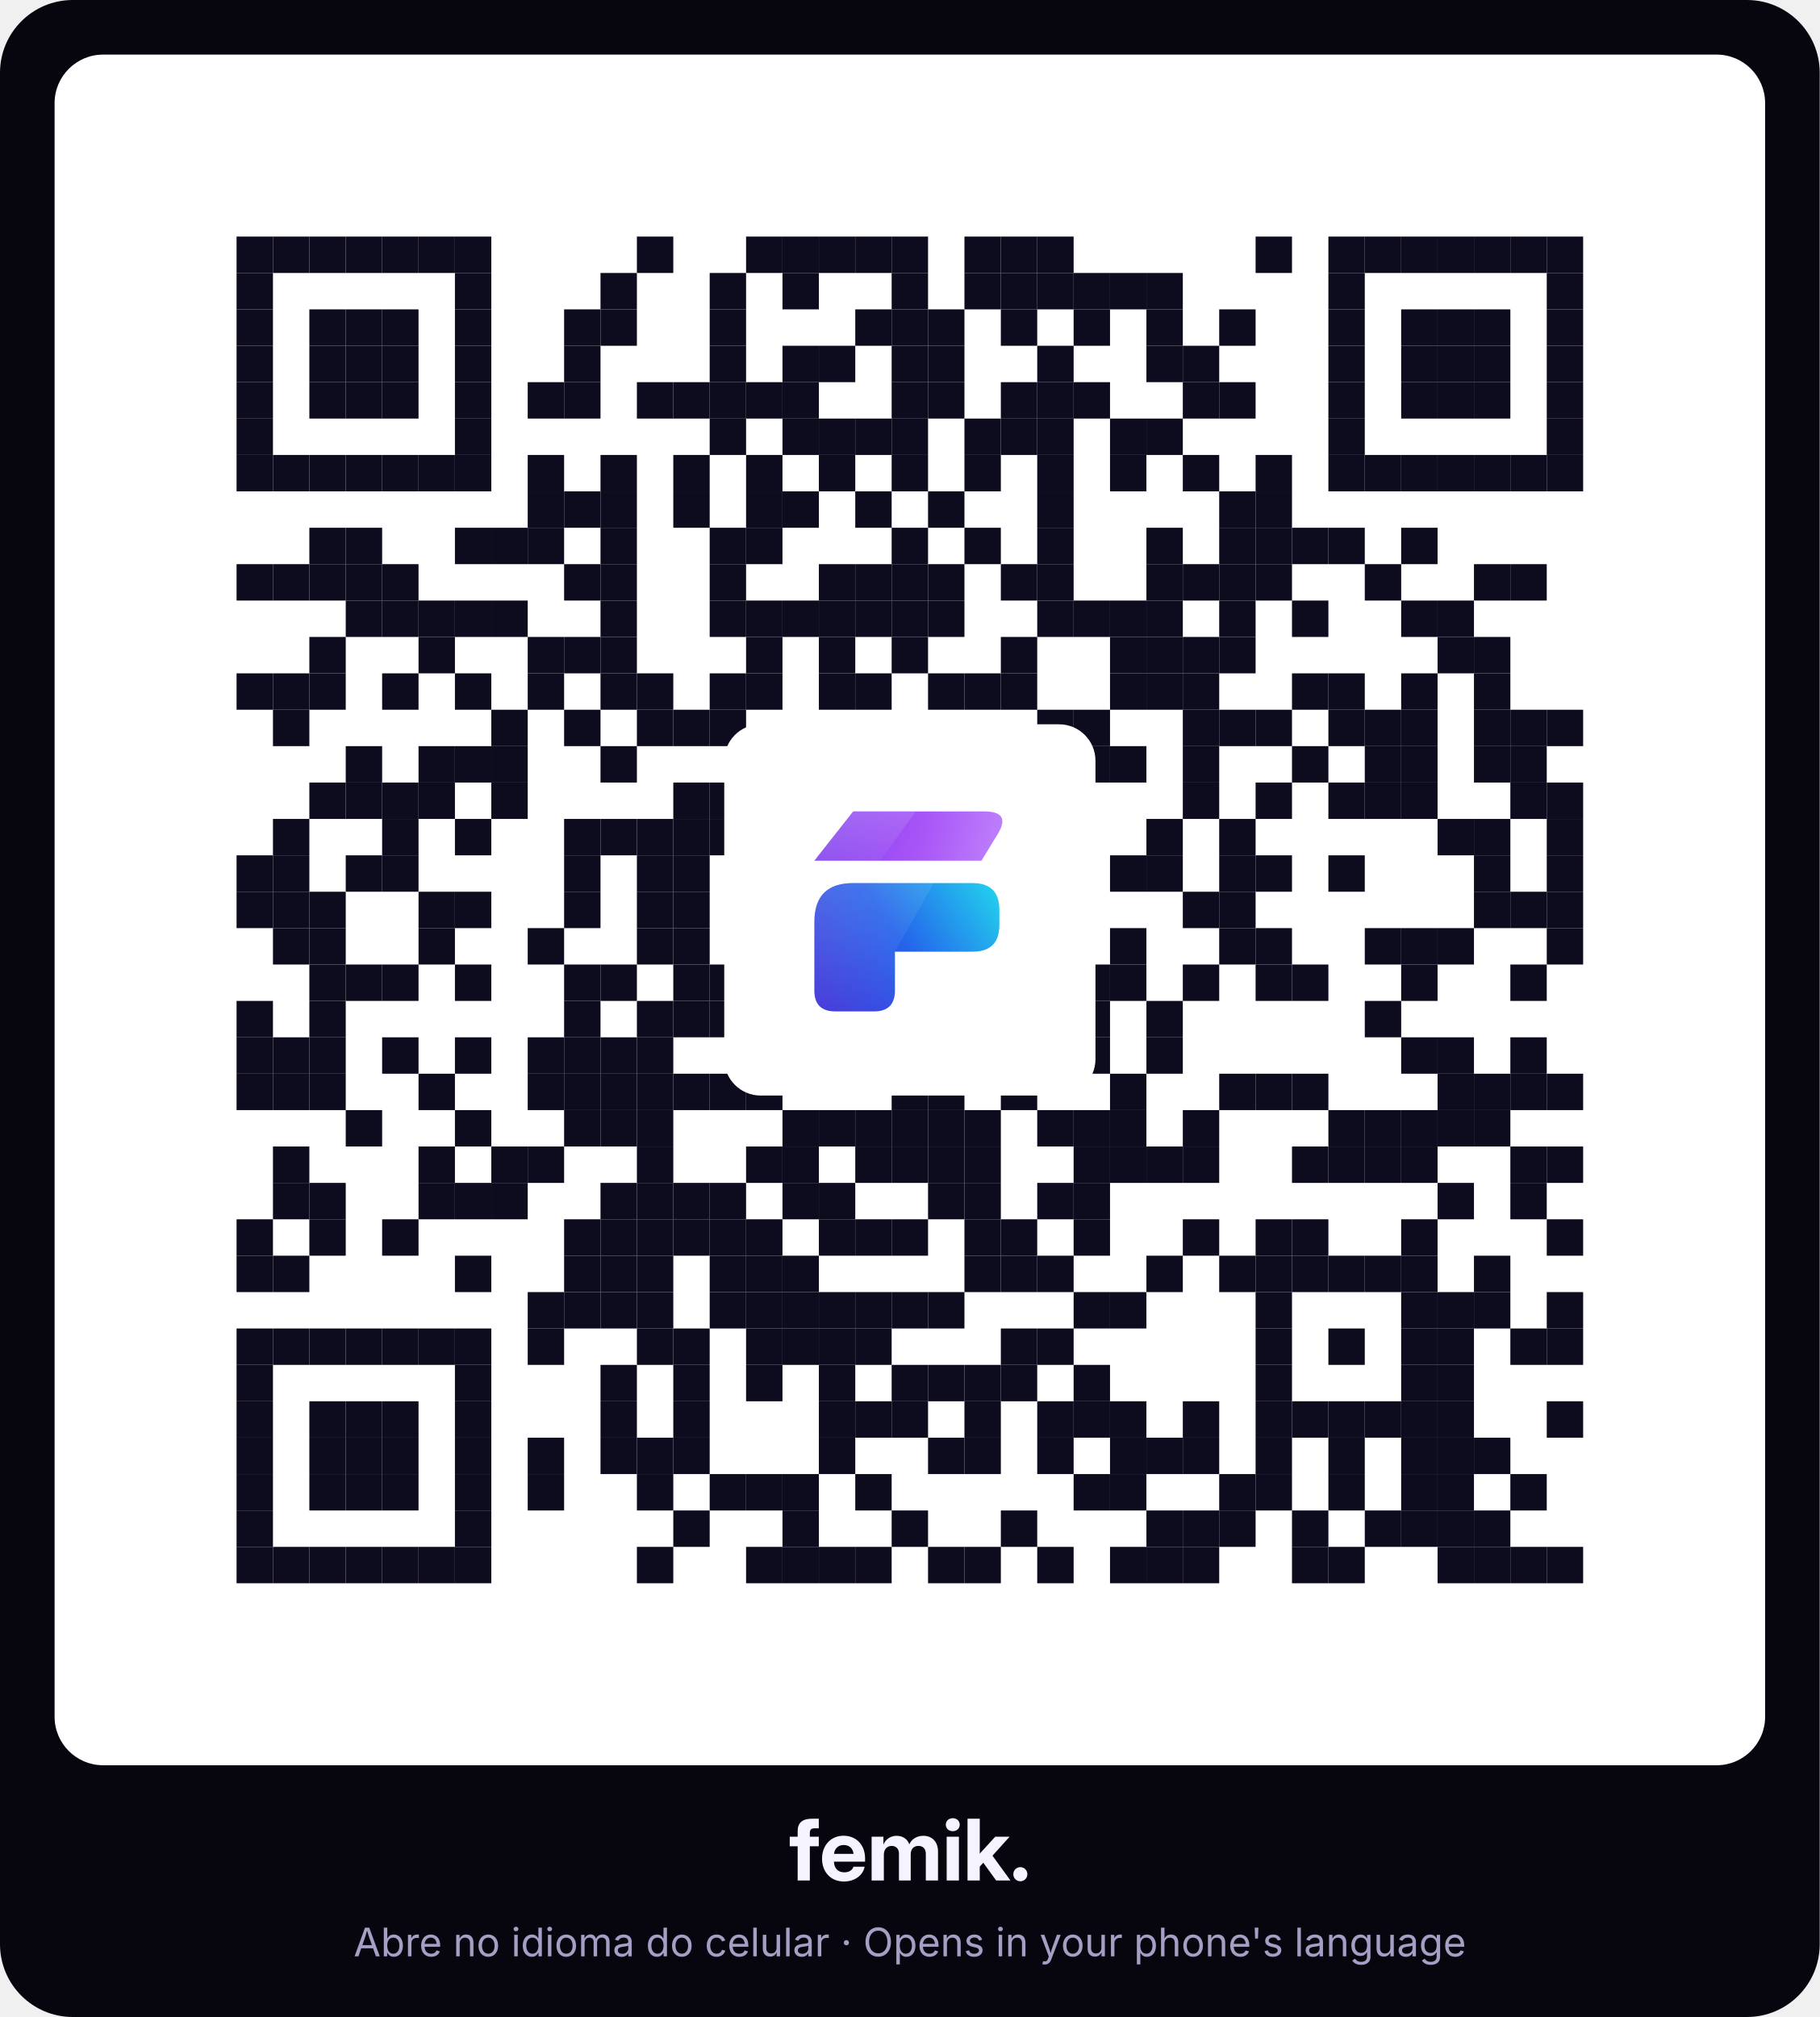
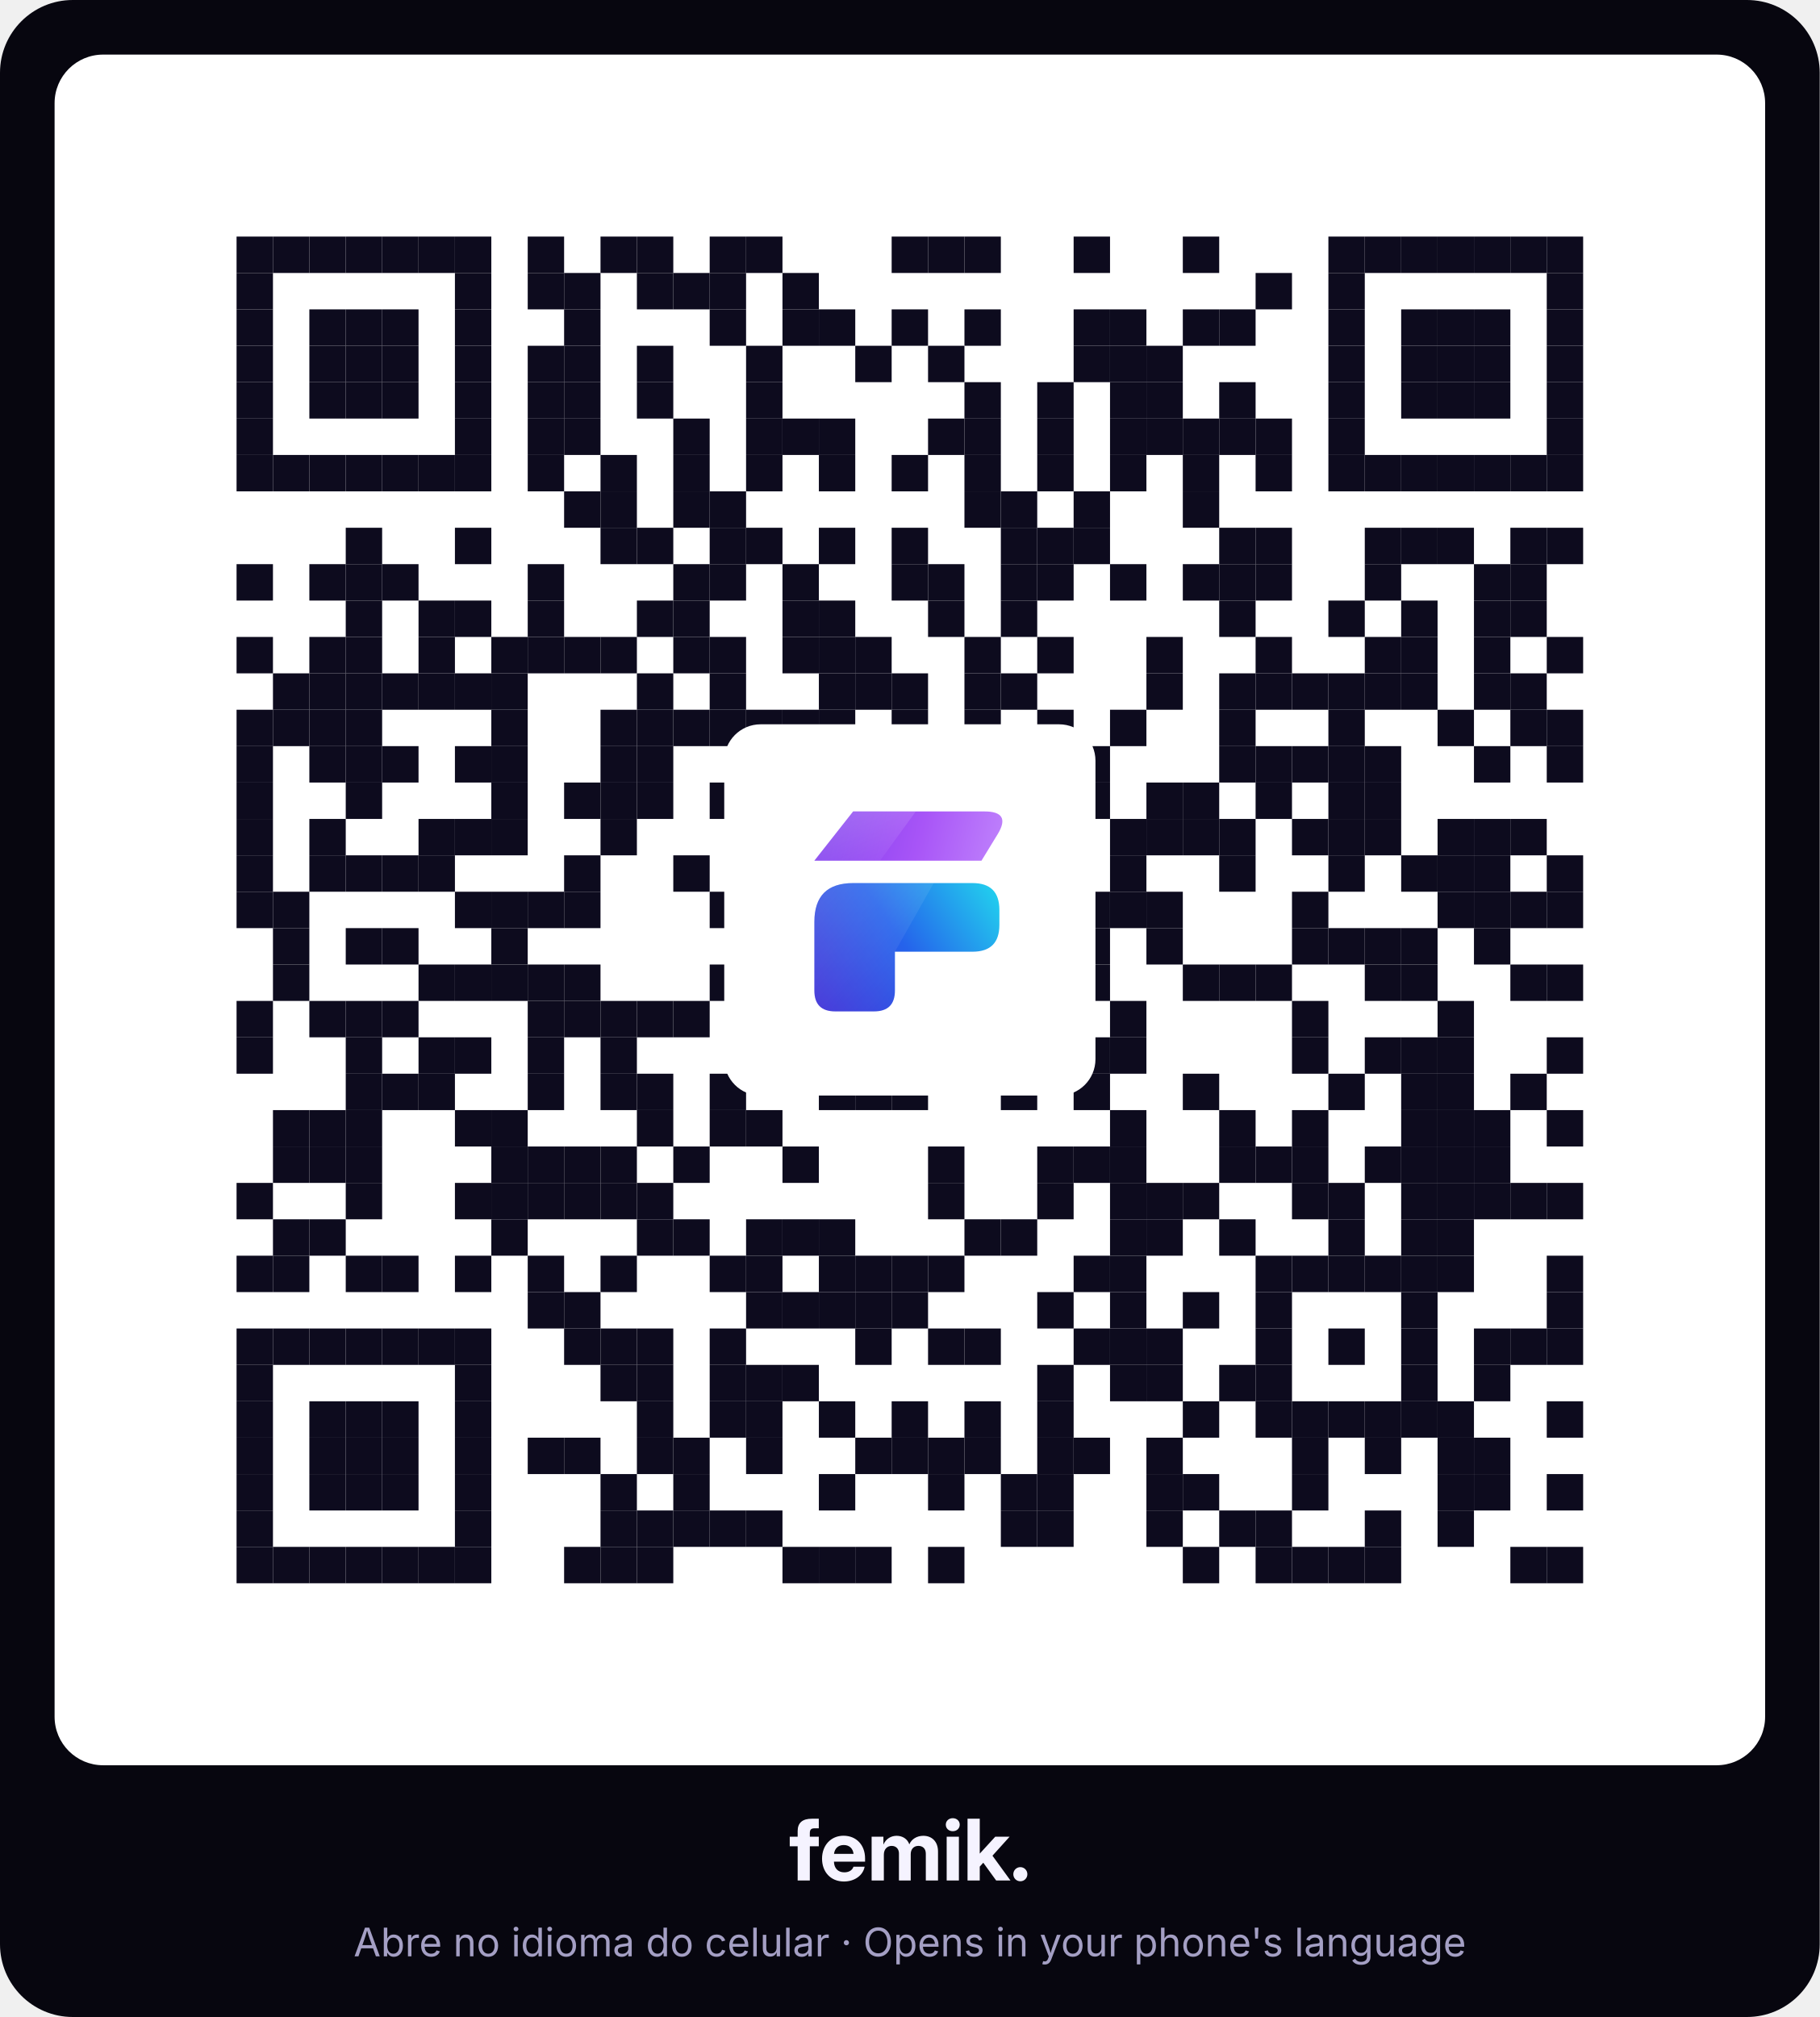
<svg xmlns="http://www.w3.org/2000/svg" viewBox="0 0 1200 1330" width="1200" height="1330">
  <rect width="1200" height="1330" rx="48" fill="#07060F" />
  <rect x="36" y="36" width="1128" height="1128" rx="32" fill="#FFFFFF" />
  <g transform="translate(108 108)" fill="#0D0B1E">
    <rect x="48" y="48" width="24" height="24" />
    <rect x="72" y="48" width="24" height="24" />
    <rect x="96" y="48" width="24" height="24" />
    <rect x="120" y="48" width="24" height="24" />
    <rect x="144" y="48" width="24" height="24" />
    <rect x="168" y="48" width="24" height="24" />
    <rect x="192" y="48" width="24" height="24" />
+     <rect x="240" y="48" width="24" height="24" />
+     <rect x="288" y="48" width="24" height="24" />
    <rect x="312" y="48" width="24" height="24" />
+     <rect x="360" y="48" width="24" height="24" />
    <rect x="384" y="48" width="24" height="24" />
-     <rect x="408" y="48" width="24" height="24" />
-     <rect x="432" y="48" width="24" height="24" />
-     <rect x="456" y="48" width="24" height="24" />
    <rect x="480" y="48" width="24" height="24" />
+     <rect x="504" y="48" width="24" height="24" />
    <rect x="528" y="48" width="24" height="24" />
-     <rect x="552" y="48" width="24" height="24" />
-     <rect x="576" y="48" width="24" height="24" />
-     <rect x="720" y="48" width="24" height="24" />
+     <rect x="600" y="48" width="24" height="24" />
+     <rect x="672" y="48" width="24" height="24" />
    <rect x="768" y="48" width="24" height="24" />
    <rect x="792" y="48" width="24" height="24" />
    <rect x="816" y="48" width="24" height="24" />
    <rect x="840" y="48" width="24" height="24" />
    <rect x="864" y="48" width="24" height="24" />
    <rect x="888" y="48" width="24" height="24" />
    <rect x="912" y="48" width="24" height="24" />
    <rect x="48" y="72" width="24" height="24" />
    <rect x="192" y="72" width="24" height="24" />
-     <rect x="288" y="72" width="24" height="24" />
+     <rect x="240" y="72" width="24" height="24" />
+     <rect x="264" y="72" width="24" height="24" />
+     <rect x="312" y="72" width="24" height="24" />
+     <rect x="336" y="72" width="24" height="24" />
    <rect x="360" y="72" width="24" height="24" />
    <rect x="408" y="72" width="24" height="24" />
-     <rect x="480" y="72" width="24" height="24" />
-     <rect x="528" y="72" width="24" height="24" />
-     <rect x="552" y="72" width="24" height="24" />
-     <rect x="576" y="72" width="24" height="24" />
-     <rect x="600" y="72" width="24" height="24" />
-     <rect x="624" y="72" width="24" height="24" />
-     <rect x="648" y="72" width="24" height="24" />
+     <rect x="720" y="72" width="24" height="24" />
    <rect x="768" y="72" width="24" height="24" />
    <rect x="912" y="72" width="24" height="24" />
    <rect x="48" y="96" width="24" height="24" />
    <rect x="96" y="96" width="24" height="24" />
    <rect x="120" y="96" width="24" height="24" />
    <rect x="144" y="96" width="24" height="24" />
    <rect x="192" y="96" width="24" height="24" />
    <rect x="264" y="96" width="24" height="24" />
-     <rect x="288" y="96" width="24" height="24" />
    <rect x="360" y="96" width="24" height="24" />
-     <rect x="456" y="96" width="24" height="24" />
+     <rect x="408" y="96" width="24" height="24" />
+     <rect x="432" y="96" width="24" height="24" />
    <rect x="480" y="96" width="24" height="24" />
-     <rect x="504" y="96" width="24" height="24" />
-     <rect x="552" y="96" width="24" height="24" />
+     <rect x="528" y="96" width="24" height="24" />
    <rect x="600" y="96" width="24" height="24" />
-     <rect x="648" y="96" width="24" height="24" />
+     <rect x="624" y="96" width="24" height="24" />
+     <rect x="672" y="96" width="24" height="24" />
    <rect x="696" y="96" width="24" height="24" />
    <rect x="768" y="96" width="24" height="24" />
    <rect x="816" y="96" width="24" height="24" />
    <rect x="840" y="96" width="24" height="24" />
    <rect x="864" y="96" width="24" height="24" />
    <rect x="912" y="96" width="24" height="24" />
    <rect x="48" y="120" width="24" height="24" />
    <rect x="96" y="120" width="24" height="24" />
    <rect x="120" y="120" width="24" height="24" />
    <rect x="144" y="120" width="24" height="24" />
    <rect x="192" y="120" width="24" height="24" />
+     <rect x="240" y="120" width="24" height="24" />
    <rect x="264" y="120" width="24" height="24" />
-     <rect x="360" y="120" width="24" height="24" />
-     <rect x="408" y="120" width="24" height="24" />
-     <rect x="432" y="120" width="24" height="24" />
-     <rect x="480" y="120" width="24" height="24" />
+     <rect x="312" y="120" width="24" height="24" />
+     <rect x="384" y="120" width="24" height="24" />
+     <rect x="456" y="120" width="24" height="24" />
    <rect x="504" y="120" width="24" height="24" />
-     <rect x="576" y="120" width="24" height="24" />
+     <rect x="600" y="120" width="24" height="24" />
+     <rect x="624" y="120" width="24" height="24" />
    <rect x="648" y="120" width="24" height="24" />
-     <rect x="672" y="120" width="24" height="24" />
    <rect x="768" y="120" width="24" height="24" />
    <rect x="816" y="120" width="24" height="24" />
    <rect x="840" y="120" width="24" height="24" />
    <rect x="864" y="120" width="24" height="24" />
    <rect x="912" y="120" width="24" height="24" />
    <rect x="48" y="144" width="24" height="24" />
    <rect x="96" y="144" width="24" height="24" />
    <rect x="120" y="144" width="24" height="24" />
    <rect x="144" y="144" width="24" height="24" />
    <rect x="192" y="144" width="24" height="24" />
    <rect x="240" y="144" width="24" height="24" />
    <rect x="264" y="144" width="24" height="24" />
    <rect x="312" y="144" width="24" height="24" />
-     <rect x="336" y="144" width="24" height="24" />
-     <rect x="360" y="144" width="24" height="24" />
    <rect x="384" y="144" width="24" height="24" />
-     <rect x="408" y="144" width="24" height="24" />
-     <rect x="480" y="144" width="24" height="24" />
-     <rect x="504" y="144" width="24" height="24" />
-     <rect x="552" y="144" width="24" height="24" />
+     <rect x="528" y="144" width="24" height="24" />
    <rect x="576" y="144" width="24" height="24" />
-     <rect x="600" y="144" width="24" height="24" />
-     <rect x="672" y="144" width="24" height="24" />
+     <rect x="624" y="144" width="24" height="24" />
+     <rect x="648" y="144" width="24" height="24" />
    <rect x="696" y="144" width="24" height="24" />
    <rect x="768" y="144" width="24" height="24" />
    <rect x="816" y="144" width="24" height="24" />
    <rect x="840" y="144" width="24" height="24" />
    <rect x="864" y="144" width="24" height="24" />
    <rect x="912" y="144" width="24" height="24" />
    <rect x="48" y="168" width="24" height="24" />
    <rect x="192" y="168" width="24" height="24" />
-     <rect x="360" y="168" width="24" height="24" />
+     <rect x="240" y="168" width="24" height="24" />
+     <rect x="264" y="168" width="24" height="24" />
+     <rect x="336" y="168" width="24" height="24" />
+     <rect x="384" y="168" width="24" height="24" />
    <rect x="408" y="168" width="24" height="24" />
    <rect x="432" y="168" width="24" height="24" />
-     <rect x="456" y="168" width="24" height="24" />
-     <rect x="480" y="168" width="24" height="24" />
+     <rect x="504" y="168" width="24" height="24" />
    <rect x="528" y="168" width="24" height="24" />
-     <rect x="552" y="168" width="24" height="24" />
    <rect x="576" y="168" width="24" height="24" />
    <rect x="624" y="168" width="24" height="24" />
    <rect x="648" y="168" width="24" height="24" />
+     <rect x="672" y="168" width="24" height="24" />
+     <rect x="696" y="168" width="24" height="24" />
+     <rect x="720" y="168" width="24" height="24" />
    <rect x="768" y="168" width="24" height="24" />
    <rect x="912" y="168" width="24" height="24" />
    <rect x="48" y="192" width="24" height="24" />
    <rect x="72" y="192" width="24" height="24" />
    <rect x="96" y="192" width="24" height="24" />
    <rect x="120" y="192" width="24" height="24" />
    <rect x="144" y="192" width="24" height="24" />
    <rect x="168" y="192" width="24" height="24" />
    <rect x="192" y="192" width="24" height="24" />
    <rect x="240" y="192" width="24" height="24" />
    <rect x="288" y="192" width="24" height="24" />
    <rect x="336" y="192" width="24" height="24" />
    <rect x="384" y="192" width="24" height="24" />
    <rect x="432" y="192" width="24" height="24" />
    <rect x="480" y="192" width="24" height="24" />
    <rect x="528" y="192" width="24" height="24" />
    <rect x="576" y="192" width="24" height="24" />
    <rect x="624" y="192" width="24" height="24" />
    <rect x="672" y="192" width="24" height="24" />
    <rect x="720" y="192" width="24" height="24" />
    <rect x="768" y="192" width="24" height="24" />
    <rect x="792" y="192" width="24" height="24" />
    <rect x="816" y="192" width="24" height="24" />
    <rect x="840" y="192" width="24" height="24" />
    <rect x="864" y="192" width="24" height="24" />
    <rect x="888" y="192" width="24" height="24" />
    <rect x="912" y="192" width="24" height="24" />
-     <rect x="240" y="216" width="24" height="24" />
    <rect x="264" y="216" width="24" height="24" />
    <rect x="288" y="216" width="24" height="24" />
    <rect x="336" y="216" width="24" height="24" />
-     <rect x="384" y="216" width="24" height="24" />
-     <rect x="408" y="216" width="24" height="24" />
-     <rect x="456" y="216" width="24" height="24" />
-     <rect x="504" y="216" width="24" height="24" />
-     <rect x="576" y="216" width="24" height="24" />
-     <rect x="696" y="216" width="24" height="24" />
-     <rect x="720" y="216" width="24" height="24" />
-     <rect x="96" y="240" width="24" height="24" />
+     <rect x="360" y="216" width="24" height="24" />
+     <rect x="528" y="216" width="24" height="24" />
+     <rect x="552" y="216" width="24" height="24" />
+     <rect x="600" y="216" width="24" height="24" />
+     <rect x="672" y="216" width="24" height="24" />
    <rect x="120" y="240" width="24" height="24" />
    <rect x="192" y="240" width="24" height="24" />
-     <rect x="216" y="240" width="24" height="24" />
-     <rect x="240" y="240" width="24" height="24" />
    <rect x="288" y="240" width="24" height="24" />
+     <rect x="312" y="240" width="24" height="24" />
    <rect x="360" y="240" width="24" height="24" />
    <rect x="384" y="240" width="24" height="24" />
+     <rect x="432" y="240" width="24" height="24" />
    <rect x="480" y="240" width="24" height="24" />
-     <rect x="528" y="240" width="24" height="24" />
+     <rect x="552" y="240" width="24" height="24" />
    <rect x="576" y="240" width="24" height="24" />
-     <rect x="648" y="240" width="24" height="24" />
+     <rect x="600" y="240" width="24" height="24" />
    <rect x="696" y="240" width="24" height="24" />
    <rect x="720" y="240" width="24" height="24" />
-     <rect x="744" y="240" width="24" height="24" />
-     <rect x="768" y="240" width="24" height="24" />
+     <rect x="792" y="240" width="24" height="24" />
    <rect x="816" y="240" width="24" height="24" />
+     <rect x="840" y="240" width="24" height="24" />
+     <rect x="888" y="240" width="24" height="24" />
+     <rect x="912" y="240" width="24" height="24" />
    <rect x="48" y="264" width="24" height="24" />
-     <rect x="72" y="264" width="24" height="24" />
    <rect x="96" y="264" width="24" height="24" />
    <rect x="120" y="264" width="24" height="24" />
    <rect x="144" y="264" width="24" height="24" />
-     <rect x="264" y="264" width="24" height="24" />
-     <rect x="288" y="264" width="24" height="24" />
+     <rect x="240" y="264" width="24" height="24" />
+     <rect x="336" y="264" width="24" height="24" />
    <rect x="360" y="264" width="24" height="24" />
-     <rect x="432" y="264" width="24" height="24" />
-     <rect x="456" y="264" width="24" height="24" />
+     <rect x="408" y="264" width="24" height="24" />
    <rect x="480" y="264" width="24" height="24" />
    <rect x="504" y="264" width="24" height="24" />
    <rect x="552" y="264" width="24" height="24" />
    <rect x="576" y="264" width="24" height="24" />
-     <rect x="648" y="264" width="24" height="24" />
+     <rect x="624" y="264" width="24" height="24" />
    <rect x="672" y="264" width="24" height="24" />
    <rect x="696" y="264" width="24" height="24" />
    <rect x="720" y="264" width="24" height="24" />
    <rect x="792" y="264" width="24" height="24" />
    <rect x="864" y="264" width="24" height="24" />
    <rect x="888" y="264" width="24" height="24" />
    <rect x="120" y="288" width="24" height="24" />
-     <rect x="144" y="288" width="24" height="24" />
    <rect x="168" y="288" width="24" height="24" />
    <rect x="192" y="288" width="24" height="24" />
-     <rect x="216" y="288" width="24" height="24" />
-     <rect x="288" y="288" width="24" height="24" />
-     <rect x="360" y="288" width="24" height="24" />
-     <rect x="384" y="288" width="24" height="24" />
+     <rect x="240" y="288" width="24" height="24" />
+     <rect x="312" y="288" width="24" height="24" />
+     <rect x="336" y="288" width="24" height="24" />
    <rect x="408" y="288" width="24" height="24" />
    <rect x="432" y="288" width="24" height="24" />
-     <rect x="456" y="288" width="24" height="24" />
-     <rect x="480" y="288" width="24" height="24" />
    <rect x="504" y="288" width="24" height="24" />
-     <rect x="576" y="288" width="24" height="24" />
-     <rect x="600" y="288" width="24" height="24" />
-     <rect x="624" y="288" width="24" height="24" />
-     <rect x="648" y="288" width="24" height="24" />
+     <rect x="552" y="288" width="24" height="24" />
    <rect x="696" y="288" width="24" height="24" />
-     <rect x="744" y="288" width="24" height="24" />
+     <rect x="768" y="288" width="24" height="24" />
    <rect x="816" y="288" width="24" height="24" />
-     <rect x="840" y="288" width="24" height="24" />
+     <rect x="864" y="288" width="24" height="24" />
+     <rect x="888" y="288" width="24" height="24" />
+     <rect x="48" y="312" width="24" height="24" />
    <rect x="96" y="312" width="24" height="24" />
+     <rect x="120" y="312" width="24" height="24" />
    <rect x="168" y="312" width="24" height="24" />
+     <rect x="216" y="312" width="24" height="24" />
    <rect x="240" y="312" width="24" height="24" />
    <rect x="264" y="312" width="24" height="24" />
    <rect x="288" y="312" width="24" height="24" />
-     <rect x="384" y="312" width="24" height="24" />
+     <rect x="336" y="312" width="24" height="24" />
+     <rect x="360" y="312" width="24" height="24" />
+     <rect x="408" y="312" width="24" height="24" />
    <rect x="432" y="312" width="24" height="24" />
-     <rect x="480" y="312" width="24" height="24" />
-     <rect x="552" y="312" width="24" height="24" />
-     <rect x="624" y="312" width="24" height="24" />
+     <rect x="456" y="312" width="24" height="24" />
+     <rect x="528" y="312" width="24" height="24" />
+     <rect x="576" y="312" width="24" height="24" />
    <rect x="648" y="312" width="24" height="24" />
-     <rect x="672" y="312" width="24" height="24" />
-     <rect x="696" y="312" width="24" height="24" />
-     <rect x="840" y="312" width="24" height="24" />
+     <rect x="720" y="312" width="24" height="24" />
+     <rect x="792" y="312" width="24" height="24" />
+     <rect x="816" y="312" width="24" height="24" />
    <rect x="864" y="312" width="24" height="24" />
-     <rect x="48" y="336" width="24" height="24" />
+     <rect x="912" y="312" width="24" height="24" />
    <rect x="72" y="336" width="24" height="24" />
    <rect x="96" y="336" width="24" height="24" />
+     <rect x="120" y="336" width="24" height="24" />
    <rect x="144" y="336" width="24" height="24" />
+     <rect x="168" y="336" width="24" height="24" />
    <rect x="192" y="336" width="24" height="24" />
-     <rect x="240" y="336" width="24" height="24" />
-     <rect x="288" y="336" width="24" height="24" />
+     <rect x="216" y="336" width="24" height="24" />
    <rect x="312" y="336" width="24" height="24" />
    <rect x="360" y="336" width="24" height="24" />
-     <rect x="384" y="336" width="24" height="24" />
    <rect x="432" y="336" width="24" height="24" />
    <rect x="456" y="336" width="24" height="24" />
-     <rect x="504" y="336" width="24" height="24" />
+     <rect x="480" y="336" width="24" height="24" />
    <rect x="528" y="336" width="24" height="24" />
    <rect x="552" y="336" width="24" height="24" />
-     <rect x="624" y="336" width="24" height="24" />
    <rect x="648" y="336" width="24" height="24" />
-     <rect x="672" y="336" width="24" height="24" />
+     <rect x="696" y="336" width="24" height="24" />
+     <rect x="720" y="336" width="24" height="24" />
    <rect x="744" y="336" width="24" height="24" />
    <rect x="768" y="336" width="24" height="24" />
+     <rect x="792" y="336" width="24" height="24" />
    <rect x="816" y="336" width="24" height="24" />
    <rect x="864" y="336" width="24" height="24" />
+     <rect x="888" y="336" width="24" height="24" />
+     <rect x="48" y="360" width="24" height="24" />
    <rect x="72" y="360" width="24" height="24" />
+     <rect x="96" y="360" width="24" height="24" />
+     <rect x="120" y="360" width="24" height="24" />
    <rect x="216" y="360" width="24" height="24" />
-     <rect x="264" y="360" width="24" height="24" />
+     <rect x="288" y="360" width="24" height="24" />
    <rect x="312" y="360" width="24" height="24" />
    <rect x="336" y="360" width="24" height="24" />
    <rect x="360" y="360" width="24" height="24" />
+     <rect x="384" y="360" width="24" height="24" />
+     <rect x="408" y="360" width="24" height="24" />
+     <rect x="432" y="360" width="24" height="24" />
+     <rect x="480" y="360" width="24" height="24" />
+     <rect x="528" y="360" width="24" height="24" />
    <rect x="576" y="360" width="24" height="24" />
-     <rect x="600" y="360" width="24" height="24" />
-     <rect x="672" y="360" width="24" height="24" />
+     <rect x="624" y="360" width="24" height="24" />
    <rect x="696" y="360" width="24" height="24" />
-     <rect x="720" y="360" width="24" height="24" />
    <rect x="768" y="360" width="24" height="24" />
-     <rect x="792" y="360" width="24" height="24" />
-     <rect x="816" y="360" width="24" height="24" />
-     <rect x="864" y="360" width="24" height="24" />
+     <rect x="840" y="360" width="24" height="24" />
    <rect x="888" y="360" width="24" height="24" />
    <rect x="912" y="360" width="24" height="24" />
+     <rect x="48" y="384" width="24" height="24" />
+     <rect x="96" y="384" width="24" height="24" />
    <rect x="120" y="384" width="24" height="24" />
-     <rect x="168" y="384" width="24" height="24" />
+     <rect x="144" y="384" width="24" height="24" />
    <rect x="192" y="384" width="24" height="24" />
    <rect x="216" y="384" width="24" height="24" />
    <rect x="288" y="384" width="24" height="24" />
-     <rect x="432" y="384" width="24" height="24" />
-     <rect x="480" y="384" width="24" height="24" />
+     <rect x="312" y="384" width="24" height="24" />
+     <rect x="384" y="384" width="24" height="24" />
+     <rect x="408" y="384" width="24" height="24" />
+     <rect x="456" y="384" width="24" height="24" />
    <rect x="528" y="384" width="24" height="24" />
+     <rect x="552" y="384" width="24" height="24" />
+     <rect x="576" y="384" width="24" height="24" />
    <rect x="600" y="384" width="24" height="24" />
-     <rect x="624" y="384" width="24" height="24" />
-     <rect x="672" y="384" width="24" height="24" />
+     <rect x="696" y="384" width="24" height="24" />
+     <rect x="720" y="384" width="24" height="24" />
    <rect x="744" y="384" width="24" height="24" />
+     <rect x="768" y="384" width="24" height="24" />
    <rect x="792" y="384" width="24" height="24" />
-     <rect x="816" y="384" width="24" height="24" />
    <rect x="864" y="384" width="24" height="24" />
-     <rect x="888" y="384" width="24" height="24" />
-     <rect x="96" y="408" width="24" height="24" />
+     <rect x="912" y="384" width="24" height="24" />
+     <rect x="48" y="408" width="24" height="24" />
    <rect x="120" y="408" width="24" height="24" />
-     <rect x="144" y="408" width="24" height="24" />
-     <rect x="168" y="408" width="24" height="24" />
    <rect x="216" y="408" width="24" height="24" />
-     <rect x="336" y="408" width="24" height="24" />
+     <rect x="264" y="408" width="24" height="24" />
+     <rect x="288" y="408" width="24" height="24" />
+     <rect x="312" y="408" width="24" height="24" />
    <rect x="360" y="408" width="24" height="24" />
-     <rect x="384" y="408" width="24" height="24" />
    <rect x="408" y="408" width="24" height="24" />
-     <rect x="456" y="408" width="24" height="24" />
-     <rect x="504" y="408" width="24" height="24" />
-     <rect x="528" y="408" width="24" height="24" />
+     <rect x="432" y="408" width="24" height="24" />
+     <rect x="600" y="408" width="24" height="24" />
+     <rect x="648" y="408" width="24" height="24" />
    <rect x="672" y="408" width="24" height="24" />
    <rect x="720" y="408" width="24" height="24" />
    <rect x="768" y="408" width="24" height="24" />
    <rect x="792" y="408" width="24" height="24" />
-     <rect x="816" y="408" width="24" height="24" />
-     <rect x="888" y="408" width="24" height="24" />
-     <rect x="912" y="408" width="24" height="24" />
-     <rect x="72" y="432" width="24" height="24" />
-     <rect x="144" y="432" width="24" height="24" />
+     <rect x="48" y="432" width="24" height="24" />
+     <rect x="96" y="432" width="24" height="24" />
+     <rect x="168" y="432" width="24" height="24" />
    <rect x="192" y="432" width="24" height="24" />
-     <rect x="264" y="432" width="24" height="24" />
+     <rect x="216" y="432" width="24" height="24" />
    <rect x="288" y="432" width="24" height="24" />
-     <rect x="312" y="432" width="24" height="24" />
-     <rect x="336" y="432" width="24" height="24" />
-     <rect x="360" y="432" width="24" height="24" />
-     <rect x="384" y="432" width="24" height="24" />
    <rect x="432" y="432" width="24" height="24" />
-     <rect x="528" y="432" width="24" height="24" />
-     <rect x="576" y="432" width="24" height="24" />
+     <rect x="456" y="432" width="24" height="24" />
+     <rect x="480" y="432" width="24" height="24" />
+     <rect x="504" y="432" width="24" height="24" />
+     <rect x="552" y="432" width="24" height="24" />
+     <rect x="624" y="432" width="24" height="24" />
    <rect x="648" y="432" width="24" height="24" />
+     <rect x="672" y="432" width="24" height="24" />
    <rect x="696" y="432" width="24" height="24" />
+     <rect x="744" y="432" width="24" height="24" />
+     <rect x="768" y="432" width="24" height="24" />
+     <rect x="792" y="432" width="24" height="24" />
    <rect x="840" y="432" width="24" height="24" />
    <rect x="864" y="432" width="24" height="24" />
-     <rect x="912" y="432" width="24" height="24" />
+     <rect x="888" y="432" width="24" height="24" />
    <rect x="48" y="456" width="24" height="24" />
-     <rect x="72" y="456" width="24" height="24" />
+     <rect x="96" y="456" width="24" height="24" />
    <rect x="120" y="456" width="24" height="24" />
    <rect x="144" y="456" width="24" height="24" />
+     <rect x="168" y="456" width="24" height="24" />
    <rect x="264" y="456" width="24" height="24" />
-     <rect x="312" y="456" width="24" height="24" />
    <rect x="336" y="456" width="24" height="24" />
+     <rect x="384" y="456" width="24" height="24" />
    <rect x="432" y="456" width="24" height="24" />
+     <rect x="456" y="456" width="24" height="24" />
+     <rect x="480" y="456" width="24" height="24" />
+     <rect x="504" y="456" width="24" height="24" />
    <rect x="552" y="456" width="24" height="24" />
+     <rect x="576" y="456" width="24" height="24" />
    <rect x="624" y="456" width="24" height="24" />
-     <rect x="648" y="456" width="24" height="24" />
    <rect x="696" y="456" width="24" height="24" />
-     <rect x="720" y="456" width="24" height="24" />
    <rect x="768" y="456" width="24" height="24" />
+     <rect x="816" y="456" width="24" height="24" />
+     <rect x="840" y="456" width="24" height="24" />
    <rect x="864" y="456" width="24" height="24" />
    <rect x="912" y="456" width="24" height="24" />
    <rect x="48" y="480" width="24" height="24" />
    <rect x="72" y="480" width="24" height="24" />
-     <rect x="96" y="480" width="24" height="24" />
-     <rect x="168" y="480" width="24" height="24" />
    <rect x="192" y="480" width="24" height="24" />
+     <rect x="216" y="480" width="24" height="24" />
+     <rect x="240" y="480" width="24" height="24" />
    <rect x="264" y="480" width="24" height="24" />
-     <rect x="312" y="480" width="24" height="24" />
-     <rect x="336" y="480" width="24" height="24" />
+     <rect x="360" y="480" width="24" height="24" />
+     <rect x="384" y="480" width="24" height="24" />
    <rect x="408" y="480" width="24" height="24" />
-     <rect x="456" y="480" width="24" height="24" />
+     <rect x="432" y="480" width="24" height="24" />
    <rect x="480" y="480" width="24" height="24" />
    <rect x="504" y="480" width="24" height="24" />
-     <rect x="528" y="480" width="24" height="24" />
-     <rect x="672" y="480" width="24" height="24" />
-     <rect x="696" y="480" width="24" height="24" />
+     <rect x="600" y="480" width="24" height="24" />
+     <rect x="624" y="480" width="24" height="24" />
+     <rect x="648" y="480" width="24" height="24" />
+     <rect x="744" y="480" width="24" height="24" />
+     <rect x="840" y="480" width="24" height="24" />
    <rect x="864" y="480" width="24" height="24" />
    <rect x="888" y="480" width="24" height="24" />
    <rect x="912" y="480" width="24" height="24" />
    <rect x="72" y="504" width="24" height="24" />
-     <rect x="96" y="504" width="24" height="24" />
-     <rect x="168" y="504" width="24" height="24" />
-     <rect x="240" y="504" width="24" height="24" />
-     <rect x="312" y="504" width="24" height="24" />
-     <rect x="336" y="504" width="24" height="24" />
+     <rect x="120" y="504" width="24" height="24" />
+     <rect x="144" y="504" width="24" height="24" />
+     <rect x="216" y="504" width="24" height="24" />
    <rect x="384" y="504" width="24" height="24" />
+     <rect x="432" y="504" width="24" height="24" />
    <rect x="456" y="504" width="24" height="24" />
+     <rect x="504" y="504" width="24" height="24" />
+     <rect x="528" y="504" width="24" height="24" />
    <rect x="552" y="504" width="24" height="24" />
-     <rect x="624" y="504" width="24" height="24" />
-     <rect x="696" y="504" width="24" height="24" />
-     <rect x="720" y="504" width="24" height="24" />
+     <rect x="576" y="504" width="24" height="24" />
+     <rect x="600" y="504" width="24" height="24" />
+     <rect x="648" y="504" width="24" height="24" />
+     <rect x="744" y="504" width="24" height="24" />
+     <rect x="768" y="504" width="24" height="24" />
    <rect x="792" y="504" width="24" height="24" />
    <rect x="816" y="504" width="24" height="24" />
-     <rect x="840" y="504" width="24" height="24" />
-     <rect x="912" y="504" width="24" height="24" />
-     <rect x="96" y="528" width="24" height="24" />
-     <rect x="120" y="528" width="24" height="24" />
-     <rect x="144" y="528" width="24" height="24" />
+     <rect x="864" y="504" width="24" height="24" />
+     <rect x="72" y="528" width="24" height="24" />
+     <rect x="168" y="528" width="24" height="24" />
    <rect x="192" y="528" width="24" height="24" />
+     <rect x="216" y="528" width="24" height="24" />
+     <rect x="240" y="528" width="24" height="24" />
    <rect x="264" y="528" width="24" height="24" />
-     <rect x="288" y="528" width="24" height="24" />
-     <rect x="336" y="528" width="24" height="24" />
    <rect x="360" y="528" width="24" height="24" />
-     <rect x="408" y="528" width="24" height="24" />
-     <rect x="432" y="528" width="24" height="24" />
-     <rect x="456" y="528" width="24" height="24" />
    <rect x="480" y="528" width="24" height="24" />
-     <rect x="504" y="528" width="24" height="24" />
    <rect x="528" y="528" width="24" height="24" />
-     <rect x="552" y="528" width="24" height="24" />
-     <rect x="576" y="528" width="24" height="24" />
    <rect x="600" y="528" width="24" height="24" />
-     <rect x="624" y="528" width="24" height="24" />
    <rect x="672" y="528" width="24" height="24" />
+     <rect x="696" y="528" width="24" height="24" />
    <rect x="720" y="528" width="24" height="24" />
-     <rect x="744" y="528" width="24" height="24" />
+     <rect x="792" y="528" width="24" height="24" />
    <rect x="816" y="528" width="24" height="24" />
    <rect x="888" y="528" width="24" height="24" />
+     <rect x="912" y="528" width="24" height="24" />
    <rect x="48" y="552" width="24" height="24" />
    <rect x="96" y="552" width="24" height="24" />
+     <rect x="120" y="552" width="24" height="24" />
+     <rect x="144" y="552" width="24" height="24" />
+     <rect x="240" y="552" width="24" height="24" />
    <rect x="264" y="552" width="24" height="24" />
+     <rect x="288" y="552" width="24" height="24" />
    <rect x="312" y="552" width="24" height="24" />
    <rect x="336" y="552" width="24" height="24" />
-     <rect x="360" y="552" width="24" height="24" />
-     <rect x="432" y="552" width="24" height="24" />
-     <rect x="456" y="552" width="24" height="24" />
+     <rect x="408" y="552" width="24" height="24" />
    <rect x="480" y="552" width="24" height="24" />
    <rect x="504" y="552" width="24" height="24" />
+     <rect x="528" y="552" width="24" height="24" />
    <rect x="552" y="552" width="24" height="24" />
-     <rect x="576" y="552" width="24" height="24" />
-     <rect x="600" y="552" width="24" height="24" />
-     <rect x="648" y="552" width="24" height="24" />
-     <rect x="792" y="552" width="24" height="24" />
+     <rect x="624" y="552" width="24" height="24" />
+     <rect x="744" y="552" width="24" height="24" />
+     <rect x="840" y="552" width="24" height="24" />
    <rect x="48" y="576" width="24" height="24" />
-     <rect x="72" y="576" width="24" height="24" />
-     <rect x="96" y="576" width="24" height="24" />
-     <rect x="144" y="576" width="24" height="24" />
+     <rect x="120" y="576" width="24" height="24" />
+     <rect x="168" y="576" width="24" height="24" />
    <rect x="192" y="576" width="24" height="24" />
    <rect x="240" y="576" width="24" height="24" />
-     <rect x="264" y="576" width="24" height="24" />
    <rect x="288" y="576" width="24" height="24" />
-     <rect x="312" y="576" width="24" height="24" />
+     <rect x="384" y="576" width="24" height="24" />
    <rect x="456" y="576" width="24" height="24" />
-     <rect x="552" y="576" width="24" height="24" />
+     <rect x="480" y="576" width="24" height="24" />
+     <rect x="576" y="576" width="24" height="24" />
    <rect x="600" y="576" width="24" height="24" />
-     <rect x="648" y="576" width="24" height="24" />
+     <rect x="624" y="576" width="24" height="24" />
+     <rect x="744" y="576" width="24" height="24" />
+     <rect x="792" y="576" width="24" height="24" />
    <rect x="816" y="576" width="24" height="24" />
    <rect x="840" y="576" width="24" height="24" />
-     <rect x="888" y="576" width="24" height="24" />
-     <rect x="48" y="600" width="24" height="24" />
-     <rect x="72" y="600" width="24" height="24" />
-     <rect x="96" y="600" width="24" height="24" />
+     <rect x="912" y="576" width="24" height="24" />
+     <rect x="120" y="600" width="24" height="24" />
+     <rect x="144" y="600" width="24" height="24" />
    <rect x="168" y="600" width="24" height="24" />
    <rect x="240" y="600" width="24" height="24" />
-     <rect x="264" y="600" width="24" height="24" />
    <rect x="288" y="600" width="24" height="24" />
    <rect x="312" y="600" width="24" height="24" />
-     <rect x="336" y="600" width="24" height="24" />
    <rect x="360" y="600" width="24" height="24" />
-     <rect x="384" y="600" width="24" height="24" />
+     <rect x="432" y="600" width="24" height="24" />
+     <rect x="456" y="600" width="24" height="24" />
    <rect x="480" y="600" width="24" height="24" />
-     <rect x="504" y="600" width="24" height="24" />
    <rect x="552" y="600" width="24" height="24" />
-     <rect x="624" y="600" width="24" height="24" />
-     <rect x="696" y="600" width="24" height="24" />
-     <rect x="720" y="600" width="24" height="24" />
-     <rect x="744" y="600" width="24" height="24" />
+     <rect x="600" y="600" width="24" height="24" />
+     <rect x="672" y="600" width="24" height="24" />
+     <rect x="768" y="600" width="24" height="24" />
+     <rect x="816" y="600" width="24" height="24" />
    <rect x="840" y="600" width="24" height="24" />
-     <rect x="864" y="600" width="24" height="24" />
    <rect x="888" y="600" width="24" height="24" />
-     <rect x="912" y="600" width="24" height="24" />
+     <rect x="72" y="624" width="24" height="24" />
+     <rect x="96" y="624" width="24" height="24" />
    <rect x="120" y="624" width="24" height="24" />
    <rect x="192" y="624" width="24" height="24" />
-     <rect x="264" y="624" width="24" height="24" />
-     <rect x="288" y="624" width="24" height="24" />
+     <rect x="216" y="624" width="24" height="24" />
    <rect x="312" y="624" width="24" height="24" />
-     <rect x="408" y="624" width="24" height="24" />
-     <rect x="432" y="624" width="24" height="24" />
-     <rect x="456" y="624" width="24" height="24" />
-     <rect x="480" y="624" width="24" height="24" />
-     <rect x="504" y="624" width="24" height="24" />
-     <rect x="528" y="624" width="24" height="24" />
-     <rect x="576" y="624" width="24" height="24" />
-     <rect x="600" y="624" width="24" height="24" />
+     <rect x="360" y="624" width="24" height="24" />
+     <rect x="384" y="624" width="24" height="24" />
    <rect x="624" y="624" width="24" height="24" />
-     <rect x="672" y="624" width="24" height="24" />
-     <rect x="768" y="624" width="24" height="24" />
-     <rect x="792" y="624" width="24" height="24" />
+     <rect x="696" y="624" width="24" height="24" />
+     <rect x="744" y="624" width="24" height="24" />
    <rect x="816" y="624" width="24" height="24" />
    <rect x="840" y="624" width="24" height="24" />
    <rect x="864" y="624" width="24" height="24" />
+     <rect x="912" y="624" width="24" height="24" />
    <rect x="72" y="648" width="24" height="24" />
-     <rect x="168" y="648" width="24" height="24" />
+     <rect x="96" y="648" width="24" height="24" />
+     <rect x="120" y="648" width="24" height="24" />
    <rect x="216" y="648" width="24" height="24" />
    <rect x="240" y="648" width="24" height="24" />
-     <rect x="312" y="648" width="24" height="24" />
-     <rect x="384" y="648" width="24" height="24" />
+     <rect x="264" y="648" width="24" height="24" />
+     <rect x="288" y="648" width="24" height="24" />
+     <rect x="336" y="648" width="24" height="24" />
    <rect x="408" y="648" width="24" height="24" />
-     <rect x="456" y="648" width="24" height="24" />
-     <rect x="480" y="648" width="24" height="24" />
    <rect x="504" y="648" width="24" height="24" />
-     <rect x="528" y="648" width="24" height="24" />
+     <rect x="576" y="648" width="24" height="24" />
    <rect x="600" y="648" width="24" height="24" />
    <rect x="624" y="648" width="24" height="24" />
-     <rect x="648" y="648" width="24" height="24" />
-     <rect x="672" y="648" width="24" height="24" />
+     <rect x="696" y="648" width="24" height="24" />
+     <rect x="720" y="648" width="24" height="24" />
    <rect x="744" y="648" width="24" height="24" />
-     <rect x="768" y="648" width="24" height="24" />
    <rect x="792" y="648" width="24" height="24" />
    <rect x="816" y="648" width="24" height="24" />
-     <rect x="888" y="648" width="24" height="24" />
-     <rect x="912" y="648" width="24" height="24" />
-     <rect x="72" y="672" width="24" height="24" />
-     <rect x="96" y="672" width="24" height="24" />
-     <rect x="168" y="672" width="24" height="24" />
+     <rect x="840" y="648" width="24" height="24" />
+     <rect x="864" y="648" width="24" height="24" />
+     <rect x="48" y="672" width="24" height="24" />
+     <rect x="120" y="672" width="24" height="24" />
    <rect x="192" y="672" width="24" height="24" />
    <rect x="216" y="672" width="24" height="24" />
+     <rect x="240" y="672" width="24" height="24" />
+     <rect x="264" y="672" width="24" height="24" />
    <rect x="288" y="672" width="24" height="24" />
    <rect x="312" y="672" width="24" height="24" />
-     <rect x="336" y="672" width="24" height="24" />
-     <rect x="360" y="672" width="24" height="24" />
-     <rect x="408" y="672" width="24" height="24" />
-     <rect x="432" y="672" width="24" height="24" />
    <rect x="504" y="672" width="24" height="24" />
-     <rect x="528" y="672" width="24" height="24" />
    <rect x="576" y="672" width="24" height="24" />
-     <rect x="600" y="672" width="24" height="24" />
+     <rect x="624" y="672" width="24" height="24" />
+     <rect x="648" y="672" width="24" height="24" />
+     <rect x="672" y="672" width="24" height="24" />
+     <rect x="744" y="672" width="24" height="24" />
+     <rect x="768" y="672" width="24" height="24" />
+     <rect x="816" y="672" width="24" height="24" />
    <rect x="840" y="672" width="24" height="24" />
+     <rect x="864" y="672" width="24" height="24" />
    <rect x="888" y="672" width="24" height="24" />
-     <rect x="48" y="696" width="24" height="24" />
+     <rect x="912" y="672" width="24" height="24" />
+     <rect x="72" y="696" width="24" height="24" />
    <rect x="96" y="696" width="24" height="24" />
-     <rect x="144" y="696" width="24" height="24" />
-     <rect x="264" y="696" width="24" height="24" />
-     <rect x="288" y="696" width="24" height="24" />
+     <rect x="216" y="696" width="24" height="24" />
    <rect x="312" y="696" width="24" height="24" />
    <rect x="336" y="696" width="24" height="24" />
-     <rect x="360" y="696" width="24" height="24" />
    <rect x="384" y="696" width="24" height="24" />
+     <rect x="408" y="696" width="24" height="24" />
    <rect x="432" y="696" width="24" height="24" />
-     <rect x="456" y="696" width="24" height="24" />
-     <rect x="480" y="696" width="24" height="24" />
    <rect x="528" y="696" width="24" height="24" />
    <rect x="552" y="696" width="24" height="24" />
-     <rect x="600" y="696" width="24" height="24" />
-     <rect x="672" y="696" width="24" height="24" />
-     <rect x="720" y="696" width="24" height="24" />
-     <rect x="744" y="696" width="24" height="24" />
+     <rect x="624" y="696" width="24" height="24" />
+     <rect x="648" y="696" width="24" height="24" />
+     <rect x="696" y="696" width="24" height="24" />
+     <rect x="768" y="696" width="24" height="24" />
    <rect x="816" y="696" width="24" height="24" />
-     <rect x="912" y="696" width="24" height="24" />
+     <rect x="840" y="696" width="24" height="24" />
    <rect x="48" y="720" width="24" height="24" />
    <rect x="72" y="720" width="24" height="24" />
+     <rect x="120" y="720" width="24" height="24" />
+     <rect x="144" y="720" width="24" height="24" />
    <rect x="192" y="720" width="24" height="24" />
-     <rect x="264" y="720" width="24" height="24" />
+     <rect x="240" y="720" width="24" height="24" />
    <rect x="288" y="720" width="24" height="24" />
-     <rect x="312" y="720" width="24" height="24" />
    <rect x="360" y="720" width="24" height="24" />
    <rect x="384" y="720" width="24" height="24" />
-     <rect x="408" y="720" width="24" height="24" />
-     <rect x="528" y="720" width="24" height="24" />
-     <rect x="552" y="720" width="24" height="24" />
-     <rect x="576" y="720" width="24" height="24" />
-     <rect x="648" y="720" width="24" height="24" />
-     <rect x="696" y="720" width="24" height="24" />
+     <rect x="432" y="720" width="24" height="24" />
+     <rect x="456" y="720" width="24" height="24" />
+     <rect x="480" y="720" width="24" height="24" />
+     <rect x="504" y="720" width="24" height="24" />
+     <rect x="600" y="720" width="24" height="24" />
+     <rect x="624" y="720" width="24" height="24" />
    <rect x="720" y="720" width="24" height="24" />
    <rect x="744" y="720" width="24" height="24" />
    <rect x="768" y="720" width="24" height="24" />
    <rect x="792" y="720" width="24" height="24" />
    <rect x="816" y="720" width="24" height="24" />
-     <rect x="864" y="720" width="24" height="24" />
+     <rect x="840" y="720" width="24" height="24" />
+     <rect x="912" y="720" width="24" height="24" />
    <rect x="240" y="744" width="24" height="24" />
    <rect x="264" y="744" width="24" height="24" />
-     <rect x="288" y="744" width="24" height="24" />
-     <rect x="312" y="744" width="24" height="24" />
-     <rect x="360" y="744" width="24" height="24" />
    <rect x="384" y="744" width="24" height="24" />
    <rect x="408" y="744" width="24" height="24" />
    <rect x="432" y="744" width="24" height="24" />
    <rect x="456" y="744" width="24" height="24" />
    <rect x="480" y="744" width="24" height="24" />
-     <rect x="504" y="744" width="24" height="24" />
-     <rect x="600" y="744" width="24" height="24" />
+     <rect x="576" y="744" width="24" height="24" />
    <rect x="624" y="744" width="24" height="24" />
+     <rect x="672" y="744" width="24" height="24" />
    <rect x="720" y="744" width="24" height="24" />
    <rect x="816" y="744" width="24" height="24" />
-     <rect x="840" y="744" width="24" height="24" />
-     <rect x="864" y="744" width="24" height="24" />
    <rect x="912" y="744" width="24" height="24" />
    <rect x="48" y="768" width="24" height="24" />
    <rect x="72" y="768" width="24" height="24" />
    <rect x="96" y="768" width="24" height="24" />
    <rect x="120" y="768" width="24" height="24" />
    <rect x="144" y="768" width="24" height="24" />
    <rect x="168" y="768" width="24" height="24" />
    <rect x="192" y="768" width="24" height="24" />
-     <rect x="240" y="768" width="24" height="24" />
+     <rect x="264" y="768" width="24" height="24" />
+     <rect x="288" y="768" width="24" height="24" />
    <rect x="312" y="768" width="24" height="24" />
-     <rect x="336" y="768" width="24" height="24" />
-     <rect x="384" y="768" width="24" height="24" />
-     <rect x="408" y="768" width="24" height="24" />
-     <rect x="432" y="768" width="24" height="24" />
+     <rect x="360" y="768" width="24" height="24" />
    <rect x="456" y="768" width="24" height="24" />
-     <rect x="552" y="768" width="24" height="24" />
-     <rect x="576" y="768" width="24" height="24" />
+     <rect x="504" y="768" width="24" height="24" />
+     <rect x="528" y="768" width="24" height="24" />
+     <rect x="600" y="768" width="24" height="24" />
+     <rect x="624" y="768" width="24" height="24" />
+     <rect x="648" y="768" width="24" height="24" />
    <rect x="720" y="768" width="24" height="24" />
    <rect x="768" y="768" width="24" height="24" />
    <rect x="816" y="768" width="24" height="24" />
-     <rect x="840" y="768" width="24" height="24" />
+     <rect x="864" y="768" width="24" height="24" />
    <rect x="888" y="768" width="24" height="24" />
    <rect x="912" y="768" width="24" height="24" />
    <rect x="48" y="792" width="24" height="24" />
    <rect x="192" y="792" width="24" height="24" />
    <rect x="288" y="792" width="24" height="24" />
-     <rect x="336" y="792" width="24" height="24" />
+     <rect x="312" y="792" width="24" height="24" />
+     <rect x="360" y="792" width="24" height="24" />
    <rect x="384" y="792" width="24" height="24" />
-     <rect x="432" y="792" width="24" height="24" />
-     <rect x="480" y="792" width="24" height="24" />
-     <rect x="504" y="792" width="24" height="24" />
-     <rect x="528" y="792" width="24" height="24" />
-     <rect x="552" y="792" width="24" height="24" />
-     <rect x="600" y="792" width="24" height="24" />
+     <rect x="408" y="792" width="24" height="24" />
+     <rect x="576" y="792" width="24" height="24" />
+     <rect x="624" y="792" width="24" height="24" />
+     <rect x="648" y="792" width="24" height="24" />
+     <rect x="696" y="792" width="24" height="24" />
    <rect x="720" y="792" width="24" height="24" />
    <rect x="816" y="792" width="24" height="24" />
-     <rect x="840" y="792" width="24" height="24" />
+     <rect x="864" y="792" width="24" height="24" />
    <rect x="48" y="816" width="24" height="24" />
    <rect x="96" y="816" width="24" height="24" />
    <rect x="120" y="816" width="24" height="24" />
    <rect x="144" y="816" width="24" height="24" />
    <rect x="192" y="816" width="24" height="24" />
-     <rect x="288" y="816" width="24" height="24" />
-     <rect x="336" y="816" width="24" height="24" />
+     <rect x="312" y="816" width="24" height="24" />
+     <rect x="360" y="816" width="24" height="24" />
+     <rect x="384" y="816" width="24" height="24" />
    <rect x="432" y="816" width="24" height="24" />
-     <rect x="456" y="816" width="24" height="24" />
    <rect x="480" y="816" width="24" height="24" />
    <rect x="528" y="816" width="24" height="24" />
    <rect x="576" y="816" width="24" height="24" />
-     <rect x="600" y="816" width="24" height="24" />
-     <rect x="624" y="816" width="24" height="24" />
    <rect x="672" y="816" width="24" height="24" />
    <rect x="720" y="816" width="24" height="24" />
    <rect x="744" y="816" width="24" height="24" />
    <rect x="768" y="816" width="24" height="24" />
    <rect x="792" y="816" width="24" height="24" />
    <rect x="816" y="816" width="24" height="24" />
    <rect x="840" y="816" width="24" height="24" />
    <rect x="912" y="816" width="24" height="24" />
    <rect x="48" y="840" width="24" height="24" />
    <rect x="96" y="840" width="24" height="24" />
    <rect x="120" y="840" width="24" height="24" />
    <rect x="144" y="840" width="24" height="24" />
    <rect x="192" y="840" width="24" height="24" />
    <rect x="240" y="840" width="24" height="24" />
-     <rect x="288" y="840" width="24" height="24" />
+     <rect x="264" y="840" width="24" height="24" />
    <rect x="312" y="840" width="24" height="24" />
    <rect x="336" y="840" width="24" height="24" />
-     <rect x="432" y="840" width="24" height="24" />
+     <rect x="384" y="840" width="24" height="24" />
+     <rect x="456" y="840" width="24" height="24" />
+     <rect x="480" y="840" width="24" height="24" />
    <rect x="504" y="840" width="24" height="24" />
    <rect x="528" y="840" width="24" height="24" />
    <rect x="576" y="840" width="24" height="24" />
-     <rect x="624" y="840" width="24" height="24" />
+     <rect x="600" y="840" width="24" height="24" />
    <rect x="648" y="840" width="24" height="24" />
-     <rect x="672" y="840" width="24" height="24" />
-     <rect x="720" y="840" width="24" height="24" />
-     <rect x="768" y="840" width="24" height="24" />
-     <rect x="816" y="840" width="24" height="24" />
+     <rect x="744" y="840" width="24" height="24" />
+     <rect x="792" y="840" width="24" height="24" />
    <rect x="840" y="840" width="24" height="24" />
    <rect x="864" y="840" width="24" height="24" />
    <rect x="48" y="864" width="24" height="24" />
    <rect x="96" y="864" width="24" height="24" />
    <rect x="120" y="864" width="24" height="24" />
    <rect x="144" y="864" width="24" height="24" />
    <rect x="192" y="864" width="24" height="24" />
-     <rect x="240" y="864" width="24" height="24" />
-     <rect x="312" y="864" width="24" height="24" />
-     <rect x="360" y="864" width="24" height="24" />
-     <rect x="384" y="864" width="24" height="24" />
-     <rect x="408" y="864" width="24" height="24" />
-     <rect x="456" y="864" width="24" height="24" />
-     <rect x="600" y="864" width="24" height="24" />
-     <rect x="624" y="864" width="24" height="24" />
-     <rect x="696" y="864" width="24" height="24" />
-     <rect x="720" y="864" width="24" height="24" />
-     <rect x="768" y="864" width="24" height="24" />
-     <rect x="816" y="864" width="24" height="24" />
+     <rect x="288" y="864" width="24" height="24" />
+     <rect x="336" y="864" width="24" height="24" />
+     <rect x="432" y="864" width="24" height="24" />
+     <rect x="504" y="864" width="24" height="24" />
+     <rect x="552" y="864" width="24" height="24" />
+     <rect x="576" y="864" width="24" height="24" />
+     <rect x="648" y="864" width="24" height="24" />
+     <rect x="672" y="864" width="24" height="24" />
+     <rect x="744" y="864" width="24" height="24" />
    <rect x="840" y="864" width="24" height="24" />
-     <rect x="888" y="864" width="24" height="24" />
+     <rect x="864" y="864" width="24" height="24" />
+     <rect x="912" y="864" width="24" height="24" />
    <rect x="48" y="888" width="24" height="24" />
    <rect x="192" y="888" width="24" height="24" />
+     <rect x="288" y="888" width="24" height="24" />
+     <rect x="312" y="888" width="24" height="24" />
    <rect x="336" y="888" width="24" height="24" />
-     <rect x="408" y="888" width="24" height="24" />
-     <rect x="480" y="888" width="24" height="24" />
+     <rect x="360" y="888" width="24" height="24" />
+     <rect x="384" y="888" width="24" height="24" />
    <rect x="552" y="888" width="24" height="24" />
+     <rect x="576" y="888" width="24" height="24" />
    <rect x="648" y="888" width="24" height="24" />
-     <rect x="672" y="888" width="24" height="24" />
    <rect x="696" y="888" width="24" height="24" />
-     <rect x="744" y="888" width="24" height="24" />
+     <rect x="720" y="888" width="24" height="24" />
    <rect x="792" y="888" width="24" height="24" />
-     <rect x="816" y="888" width="24" height="24" />
    <rect x="840" y="888" width="24" height="24" />
-     <rect x="864" y="888" width="24" height="24" />
    <rect x="48" y="912" width="24" height="24" />
    <rect x="72" y="912" width="24" height="24" />
    <rect x="96" y="912" width="24" height="24" />
    <rect x="120" y="912" width="24" height="24" />
    <rect x="144" y="912" width="24" height="24" />
    <rect x="168" y="912" width="24" height="24" />
    <rect x="192" y="912" width="24" height="24" />
+     <rect x="264" y="912" width="24" height="24" />
+     <rect x="288" y="912" width="24" height="24" />
    <rect x="312" y="912" width="24" height="24" />
-     <rect x="384" y="912" width="24" height="24" />
    <rect x="408" y="912" width="24" height="24" />
    <rect x="432" y="912" width="24" height="24" />
    <rect x="456" y="912" width="24" height="24" />
    <rect x="504" y="912" width="24" height="24" />
-     <rect x="528" y="912" width="24" height="24" />
-     <rect x="576" y="912" width="24" height="24" />
-     <rect x="624" y="912" width="24" height="24" />
-     <rect x="648" y="912" width="24" height="24" />
    <rect x="672" y="912" width="24" height="24" />
+     <rect x="720" y="912" width="24" height="24" />
    <rect x="744" y="912" width="24" height="24" />
    <rect x="768" y="912" width="24" height="24" />
-     <rect x="840" y="912" width="24" height="24" />
-     <rect x="864" y="912" width="24" height="24" />
+     <rect x="792" y="912" width="24" height="24" />
    <rect x="888" y="912" width="24" height="24" />
    <rect x="912" y="912" width="24" height="24" />
    <rect x="369.6" y="369.6" width="244.8" height="244.8" rx="24" fill="#FFFFFF" />
    <svg x="393.6" y="393.6" width="196.8" height="196.8" viewBox="0 0 100 100">
      <defs>
        <linearGradient id="fk-top" x1="18" y1="18" x2="82" y2="34" gradientUnits="userSpaceOnUse">
          <stop offset="0" stop-color="#7C3AED" />
          <stop offset="0.55" stop-color="#A855F7" />
          <stop offset="1" stop-color="#C084FC" />
        </linearGradient>
        <linearGradient id="fk-bot" x1="18" y1="84" x2="80" y2="42" gradientUnits="userSpaceOnUse">
          <stop offset="0" stop-color="#3B2BD6" />
          <stop offset="0.5" stop-color="#2563EB" />
          <stop offset="1" stop-color="#22D3EE" />
        </linearGradient>
        <linearGradient id="fk-fold" x1="0" y1="0" x2="1" y2="1">
          <stop offset="0" stop-color="#fff" stop-opacity=".45" />
          <stop offset="1" stop-color="#fff" stop-opacity="0" />
        </linearGradient>
      </defs>
      <path d="M31 17 H75 Q84 17 79.5 24.5 L74 33.5 H18 Z" fill="url(#fk-top)" />
      <path d="M31 17 H52 L40 33.5 H18 Z" fill="url(#fk-fold)" opacity=".55" />
      <path d="M31 41 H71 Q80 41 80 50 V55 Q80 64 71 64 H45 V77 Q45 84 38 84 H25 Q18 84 18 77 V54 Q18 41 31 41 Z" fill="url(#fk-bot)" />
      <path d="M31 41 H58 L45 64 V77 Q45 84 38 84 H25 Q18 84 18 77 V54 Q18 41 31 41 Z" fill="url(#fk-fold)" opacity=".35" />
    </svg>
  </g>
  <text x="600.0" y="1240" text-anchor="middle" font-family="Inter Display, Inter, Arial, sans-serif" font-weight="700" font-size="56" fill="#F5F3FF">femik.</text>
  <text x="600.0" y="1290" text-anchor="middle" font-family="Inter, Arial, sans-serif" font-size="26" fill="#A49FC4">Abre no idioma do celular · Opens in your phone's language</text>
</svg>
